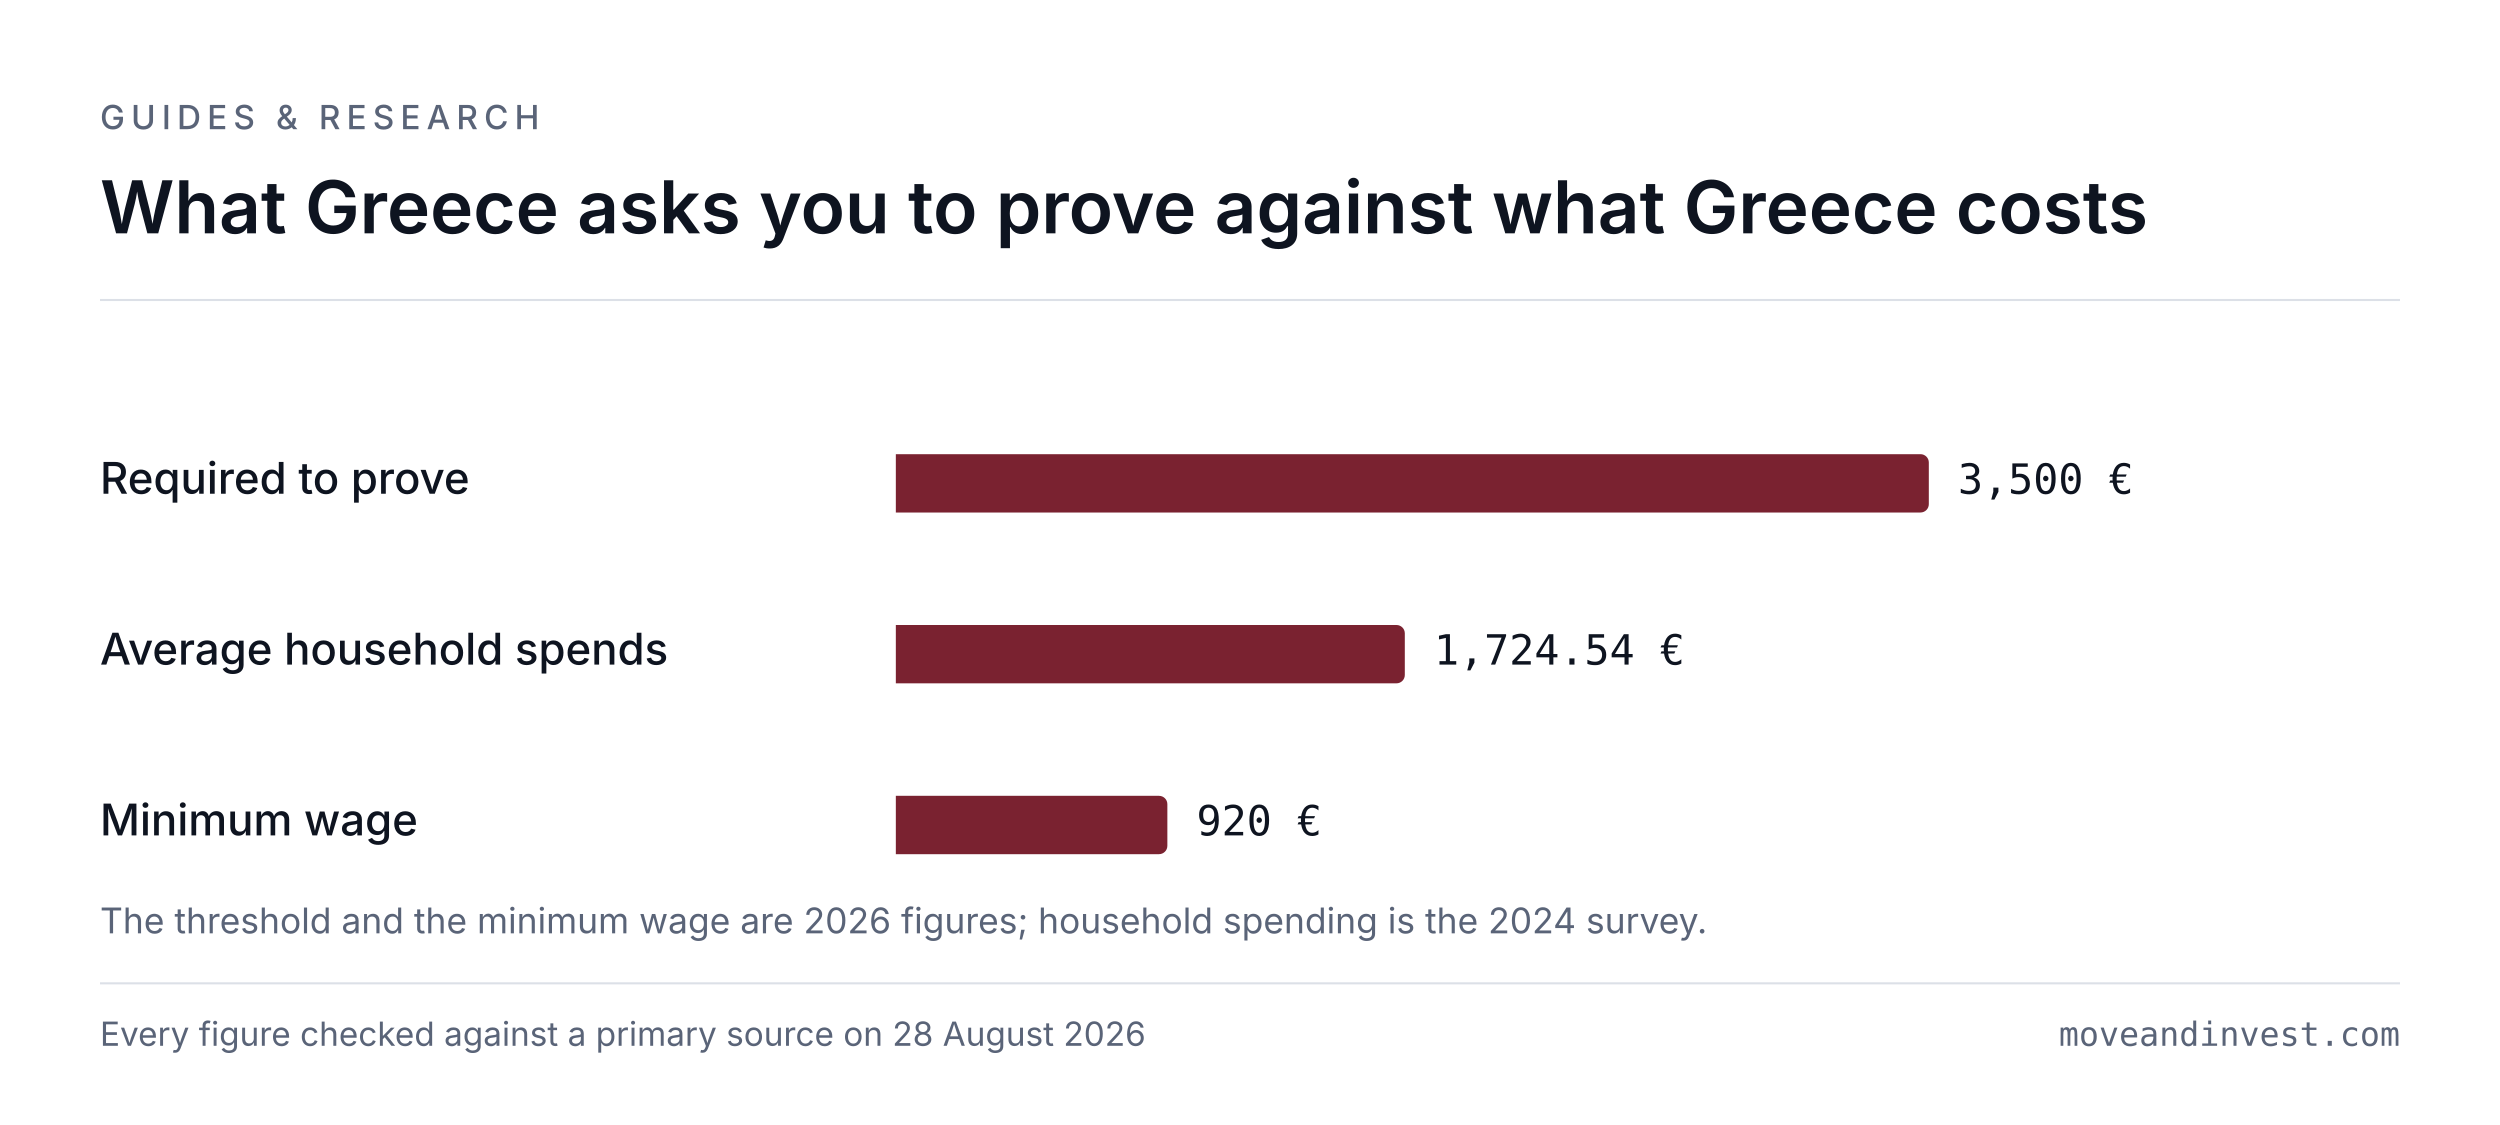
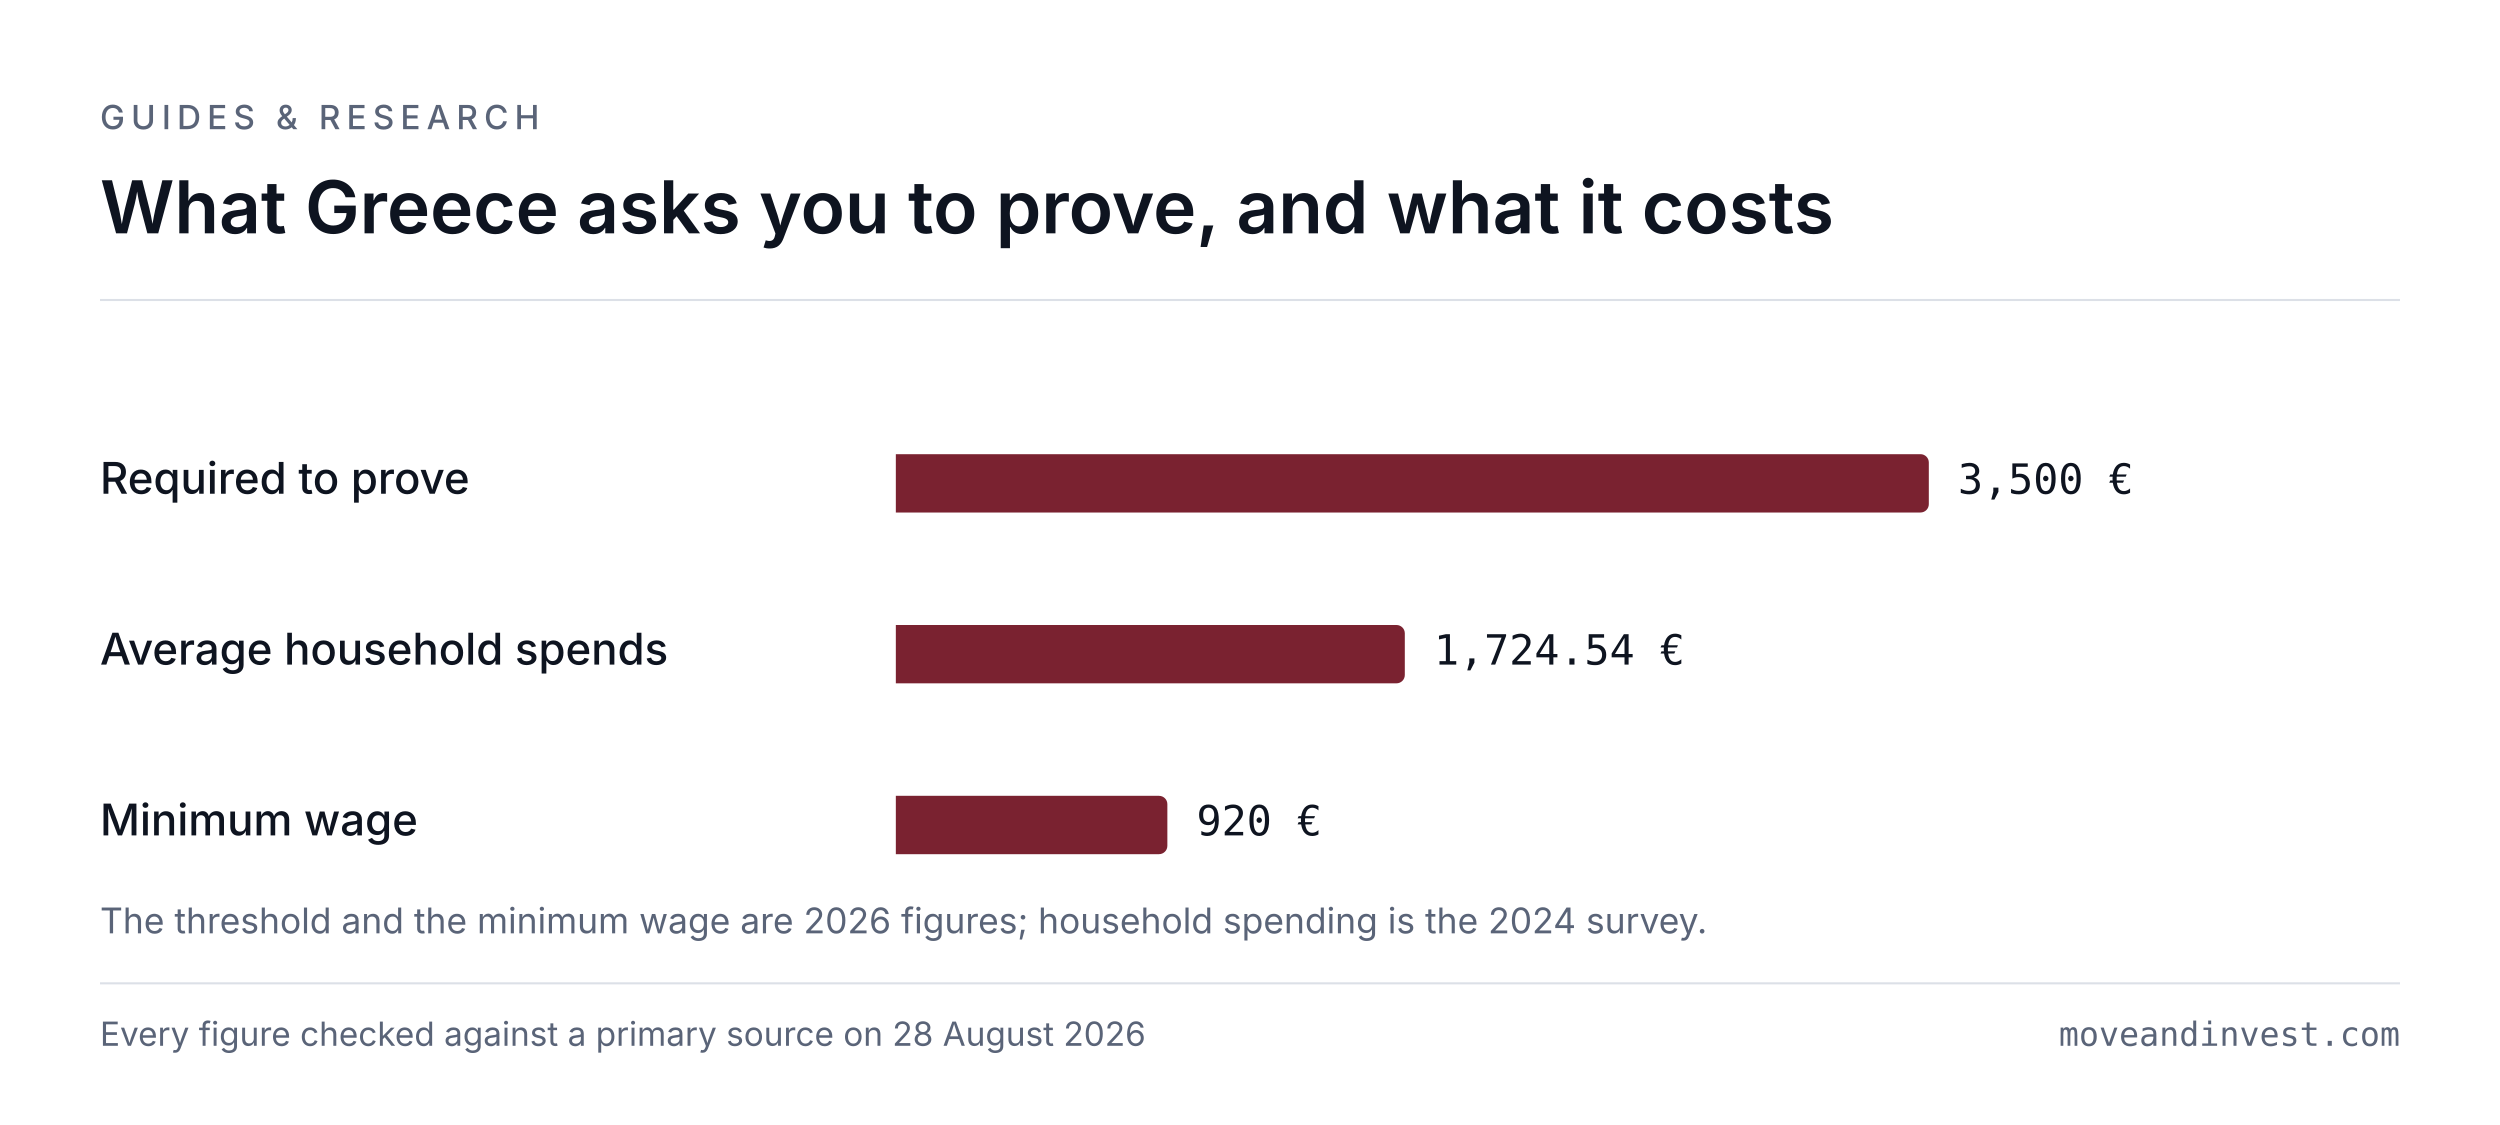
- <svg xmlns="http://www.w3.org/2000/svg" viewBox="0 0 1200 540" width="1200" height="540" role="img" aria-label="What Greece asks you to prove against what Greece costs">
+ <svg xmlns="http://www.w3.org/2000/svg" viewBox="0 0 1200 540" width="1200" height="540" role="img" aria-label="What Greece asks you to prove, and what it costs">
  <rect width="1200" height="540" fill="#ffffff" />
  <text x="48" y="62" font-family="Inter, system-ui, sans-serif" font-size="16" font-weight="500" fill="#5a6478" text-anchor="start" letter-spacing="2.93">GUIDES &amp; RESEARCH</text>
-   <text x="48" y="112" font-family="Inter, system-ui, sans-serif" font-size="35" font-weight="600" fill="#0e1420" text-anchor="start">What Greece asks you to prove against what Greece costs</text>
+   <text x="48" y="112" font-family="Inter, system-ui, sans-serif" font-size="35" font-weight="600" fill="#0e1420" text-anchor="start">What Greece asks you to prove, and what it costs</text>
  <line x1="48" y1="144" x2="1152" y2="144" stroke="#dce0e7" stroke-width="1" />
  <text x="48" y="237" font-family="Inter, system-ui, sans-serif" font-size="21" font-weight="500" fill="#0e1420" text-anchor="start">Required to prove</text>
  <path d="M430 218 h491.833 a4 4 0 0 1 4 4 v20 a4 4 0 0 1 -4 4 h-491.833 z" fill="#7a2230" />
  <text x="939.833" y="237" font-family="'JetBrains Mono', ui-monospace, monospace" font-size="20" font-weight="400" fill="#0e1420" text-anchor="start">3,500 €</text>
  <text x="48" y="319" font-family="Inter, system-ui, sans-serif" font-size="21" font-weight="500" fill="#0e1420" text-anchor="start">Average household spends</text>
  <path d="M430 300 h240.31 a4 4 0 0 1 4 4 v20 a4 4 0 0 1 -4 4 h-240.31 z" fill="#7a2230" />
  <text x="688.31" y="319" font-family="'JetBrains Mono', ui-monospace, monospace" font-size="20" font-weight="400" fill="#0e1420" text-anchor="start">1,724.54 €</text>
  <text x="48" y="401" font-family="Inter, system-ui, sans-serif" font-size="21" font-weight="500" fill="#0e1420" text-anchor="start">Minimum wage</text>
  <path d="M430 382 h126.333 a4 4 0 0 1 4 4 v20 a4 4 0 0 1 -4 4 h-126.333 z" fill="#7a2230" />
  <text x="574.333" y="401" font-family="'JetBrains Mono', ui-monospace, monospace" font-size="20" font-weight="400" fill="#0e1420" text-anchor="start">920 €</text>
  <text x="48" y="448" font-family="Inter, system-ui, sans-serif" font-size="17" font-weight="400" fill="#5a6478" text-anchor="start">The threshold and the minimum wage are 2026 figures; household spending is the 2024 survey.</text>
  <line x1="48" y1="472" x2="1152" y2="472" stroke="#dce0e7" stroke-width="1" />
  <text x="48" y="502" font-family="Inter, system-ui, sans-serif" font-size="16" font-weight="400" fill="#5a6478" text-anchor="start">Every figure checked against a primary source on 28 August 2026</text>
  <text x="1152" y="502" font-family="'JetBrains Mono', ui-monospace, monospace" font-size="16" font-weight="400" fill="#5a6478" text-anchor="end">moveandinvest.com</text>
</svg>
